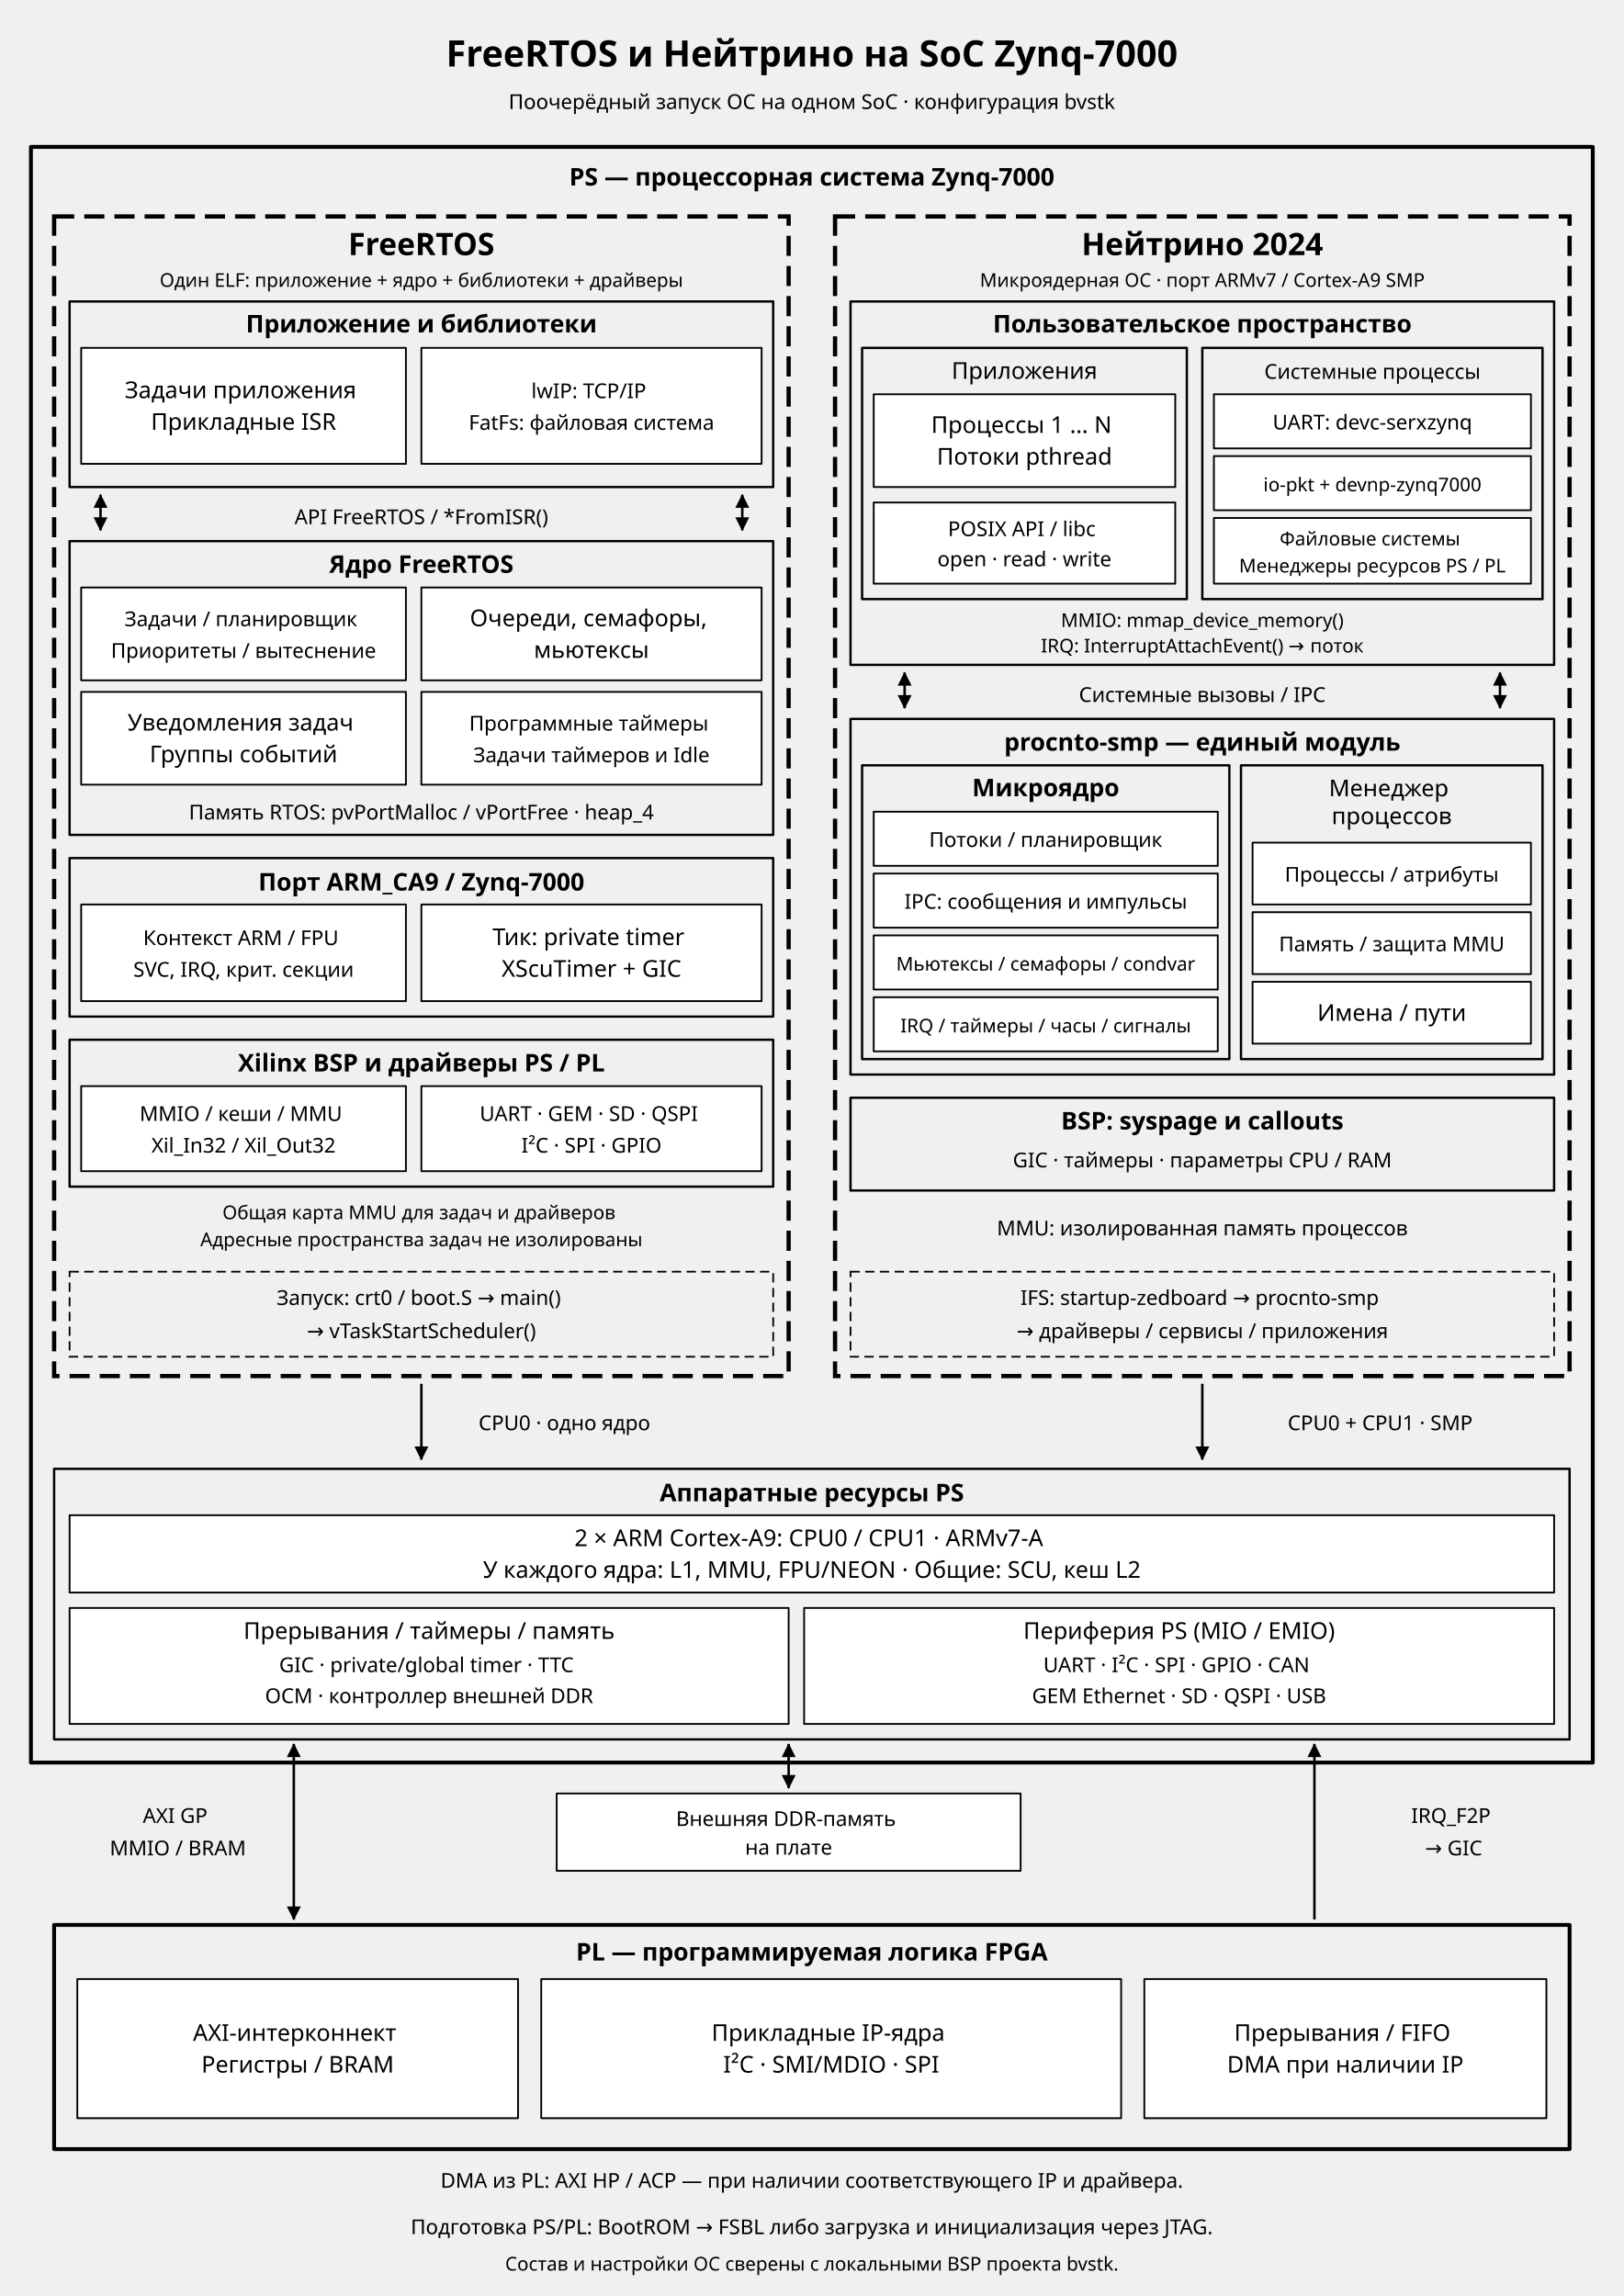
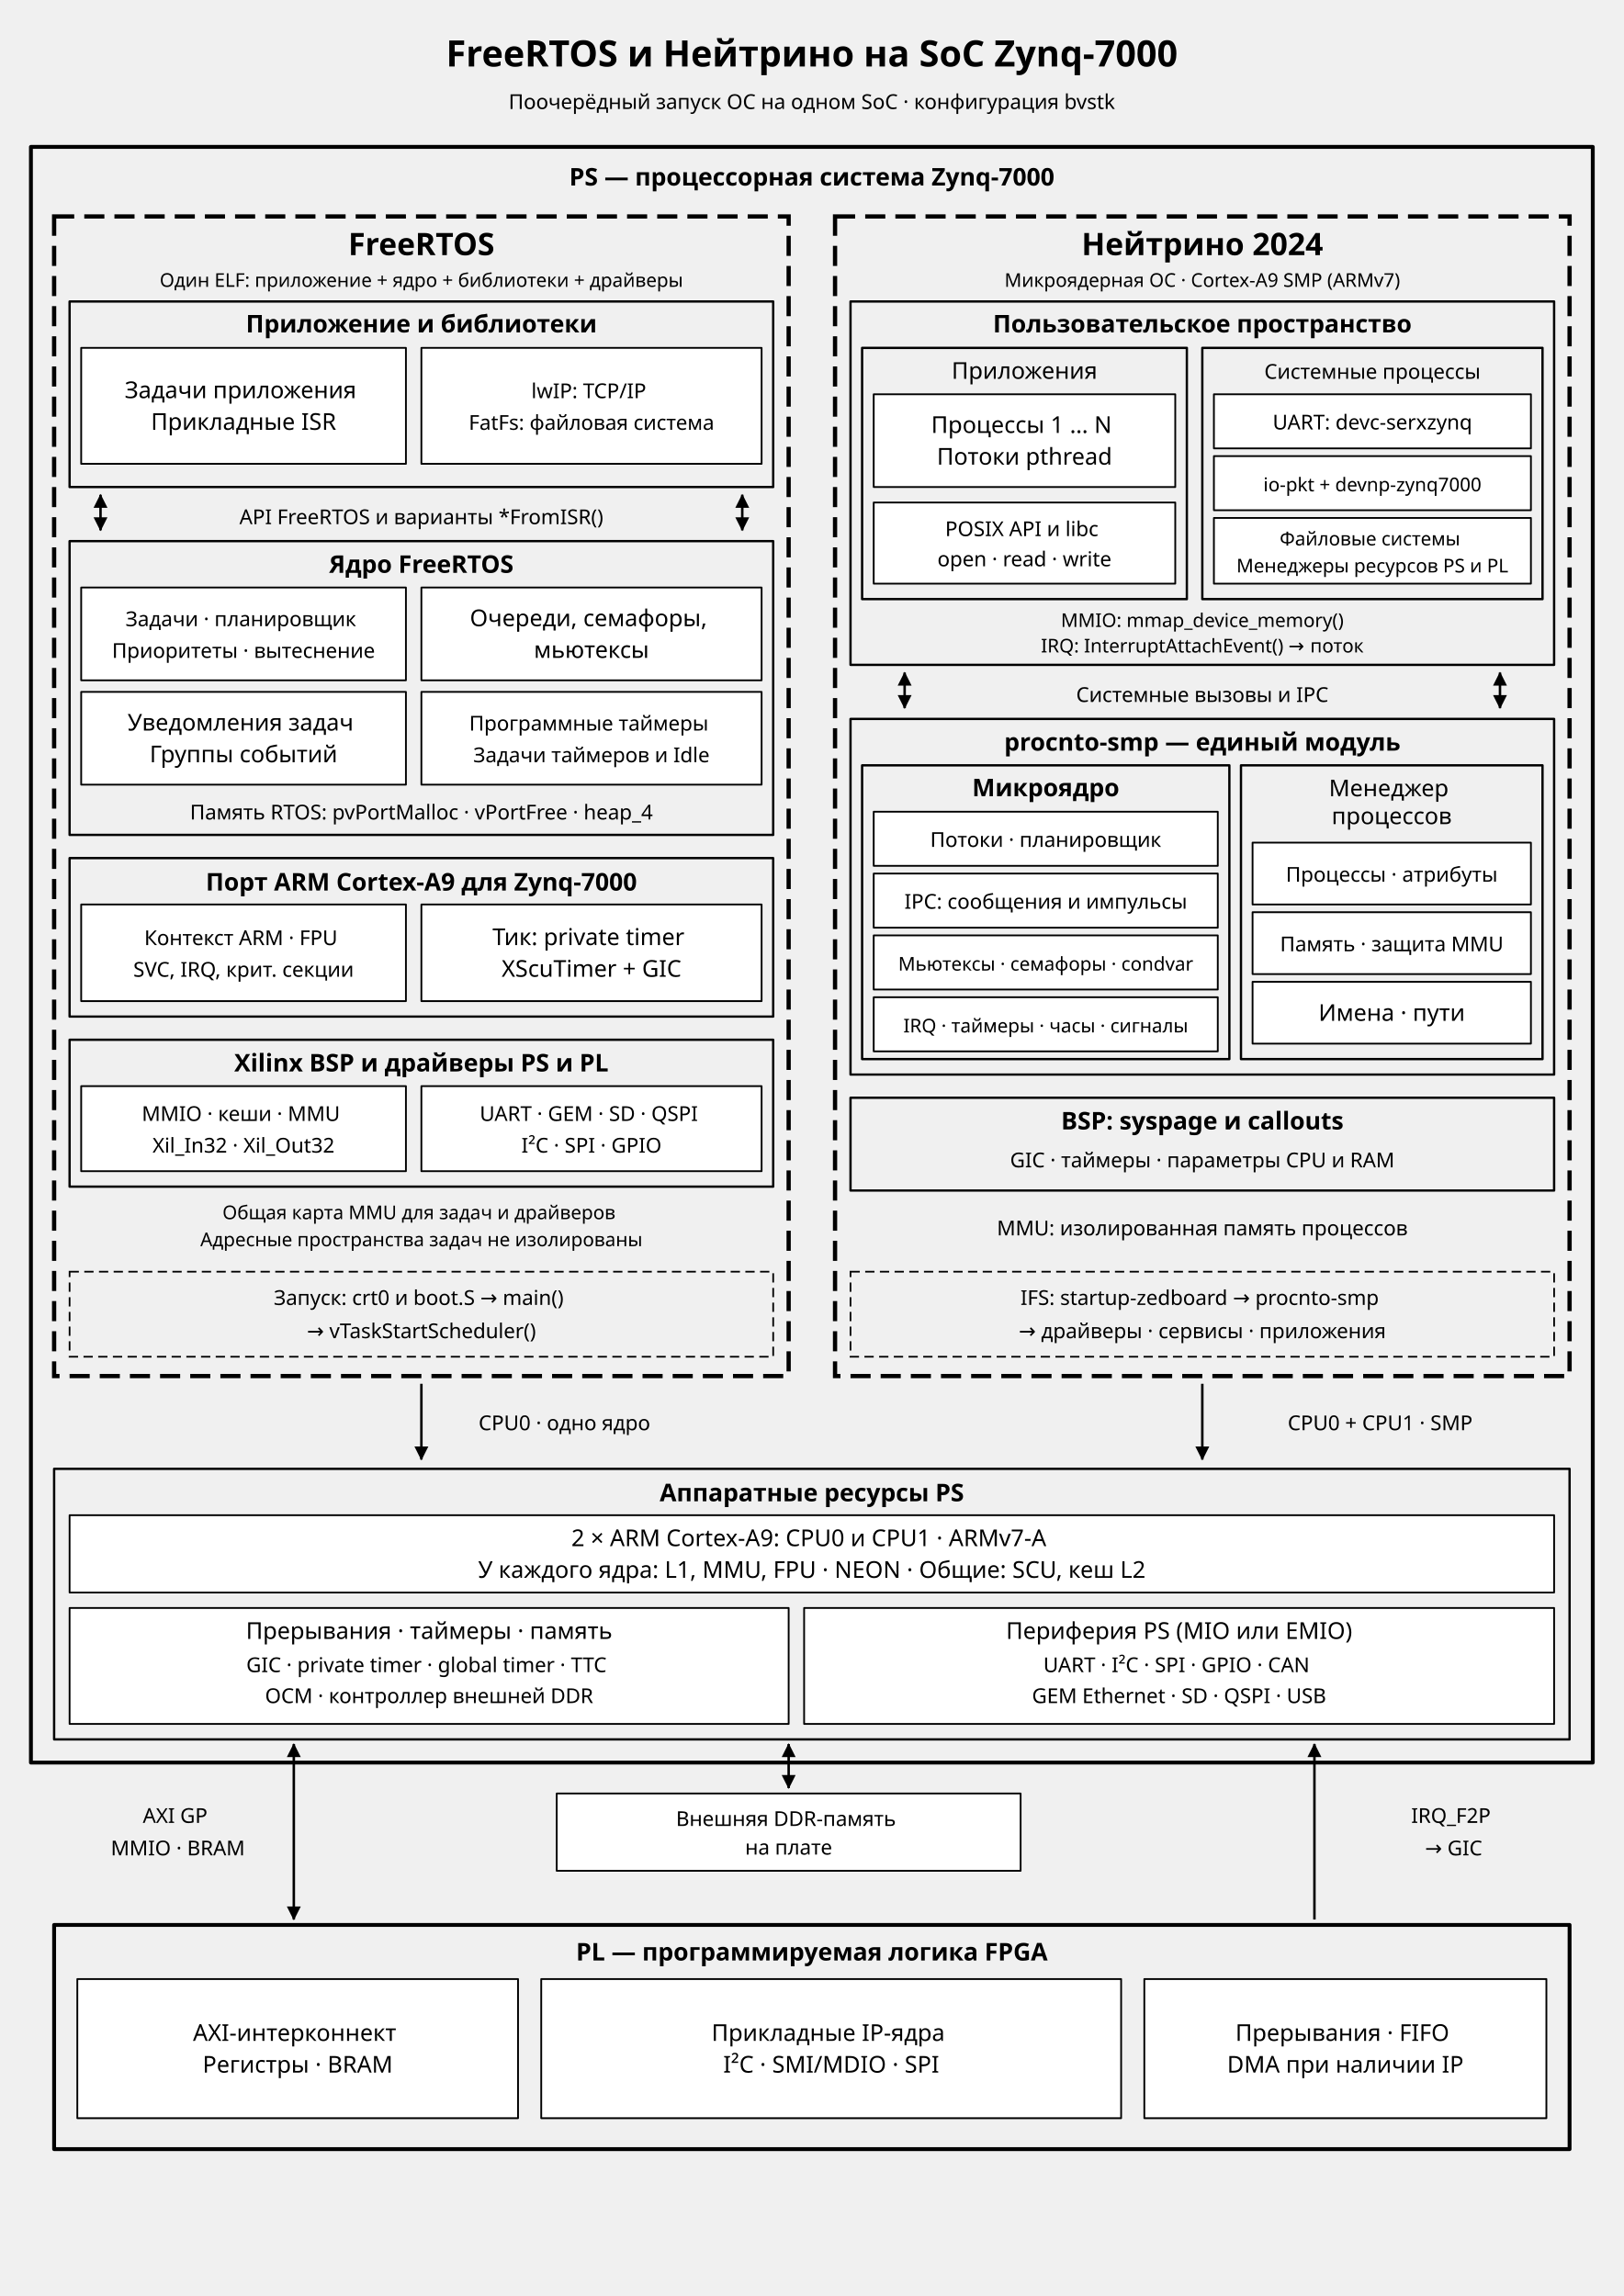
<svg xmlns="http://www.w3.org/2000/svg" width="210mm" height="297mm" viewBox="0 0 210 297" version="1.1" id="zynq7000-rtos-architecture">
  <defs>
    <style>
      text { font-family: "Noto Sans", "DejaVu Sans", sans-serif; fill: #000000; stroke: none; text-anchor: middle; }
      .title { font-size: 4.7px; font-weight: 700; }
      .os-title { font-size: 4px; font-weight: 700; }
      .heading { font-size: 3.15px; font-weight: 700; }
      .label { font-size: 3px; font-weight: 500; }
      .small { font-size: 2.65px; font-weight: 400; }
      .tiny { font-size: 2.45px; font-weight: 400; }
      .cell { fill: #ffffff; stroke: #000000; stroke-width: 0.23; stroke-linejoin: round; }
      .section { fill: none; stroke: #000000; stroke-width: 0.3; stroke-linejoin: round; }
      .frame { fill: none; stroke: #000000; stroke-width: 0.5; stroke-linejoin: round; }
      .os-panel { fill: none; stroke: #000000; stroke-width: 0.55; stroke-dasharray: 2.6 1.3; }
      .boot { fill: none; stroke: #000000; stroke-width: 0.22; stroke-dasharray: 1.2 0.7; }
      .arrow { fill: none; stroke: #000000; stroke-width: 0.32; marker-end: url(#arrow-head); }
      .both { marker-start: url(#arrow-head); }
    </style>
    <marker id="arrow-head" viewBox="0 0 8 8" refX="7.5" refY="4" markerWidth="1.8" markerHeight="1.8" markerUnits="userSpaceOnUse" orient="auto-start-reverse">
      <path d="M 0,0 L 8,4 L 0,8 Z" fill="#000000" stroke="none" />
    </marker>
  </defs>
  <g id="sheet">
    <text id="sheet-title-label" class="title" x="105" y="8.6">
      <tspan x="105" y="8.6">FreeRTOS и Нейтрино на SoC Zynq-7000</tspan>
    </text>
    <text id="execution-mode-label" class="small" x="105" y="14.1">
      <tspan x="105" y="14.1">Поочерёдный запуск ОС на одном SoC · конфигурация bvstk</tspan>
    </text>
    <rect id="ps-box" class="frame" x="4" y="19" width="202" height="209" />
    <text id="ps-label" class="heading" x="105" y="24">
      <tspan x="105" y="24">PS — процессорная система Zynq-7000</tspan>
    </text>
  </g>
  <g id="freertos-architecture">
    <rect id="freertos-box" class="os-panel" x="7" y="28" width="95" height="150" />
    <text id="freertos-label" class="os-title" x="54.5" y="33">
      <tspan x="54.5" y="33">FreeRTOS</tspan>
    </text>
    <text id="freertos-image-label" class="tiny" x="54.5" y="37.1">
      <tspan x="54.5" y="37.1">Один ELF: приложение + ядро + библиотеки + драйверы</tspan>
    </text>
    <rect id="f-application-box" class="section" x="9" y="39" width="91" height="24" />
    <text id="f-application-label" class="heading" x="54.5" y="43">
      <tspan x="54.5" y="43">Приложение и библиотеки</tspan>
    </text>
    <rect id="f-tasks-box" class="cell" x="10.5" y="45" width="42" height="15" />
    <text id="f-tasks-label" class="label" x="31.5" y="51.5">
      <tspan x="31.5" y="51.5">Задачи приложения</tspan>
      <tspan x="31.5" y="55.6">Прикладные ISR</tspan>
    </text>
    <rect id="f-libraries-box" class="cell" x="54.5" y="45" width="44" height="15" />
    <text id="f-libraries-label" class="small" x="76.5" y="51.5">
      <tspan x="76.5" y="51.5">lwIP: TCP/IP</tspan>
      <tspan x="76.5" y="55.6">FatFs: файловая система</tspan>
    </text>
    <path id="f-api-left" class="arrow both" d="M 13,64 V 68.6" />
    <path id="f-api-right" class="arrow both" d="M 96,64 V 68.6" />
    <text id="f-api-label" class="small" x="54.5" y="67.8">
-       <tspan x="54.5" y="67.8">API FreeRTOS / *FromISR()</tspan>
+       <tspan x="54.5" y="67.8">API FreeRTOS и варианты *FromISR()</tspan>
    </text>
    <rect id="f-kernel-box" class="section" x="9" y="70" width="91" height="38" />
    <text id="f-kernel-label" class="heading" x="54.5" y="74.1">
      <tspan x="54.5" y="74.1">Ядро FreeRTOS</tspan>
    </text>
    <rect id="f-scheduler-box" class="cell" x="10.5" y="76" width="42" height="12" />
    <text id="f-scheduler-label" class="small" x="31.5" y="81">
-       <tspan x="31.5" y="81">Задачи / планировщик</tspan>
-       <tspan x="31.5" y="85.1">Приоритеты / вытеснение</tspan>
+       <tspan x="31.5" y="81">Задачи · планировщик</tspan>
+       <tspan x="31.5" y="85.1">Приоритеты · вытеснение</tspan>
    </text>
    <rect id="f-sync-box" class="cell" x="54.5" y="76" width="44" height="12" />
    <text id="f-sync-label" class="label" x="76.5" y="81">
      <tspan x="76.5" y="81">Очереди, семафоры,</tspan>
      <tspan x="76.5" y="85.1">мьютексы</tspan>
    </text>
    <rect id="f-events-box" class="cell" x="10.5" y="89.5" width="42" height="12" />
    <text id="f-events-label" class="label" x="31.5" y="94.5">
      <tspan x="31.5" y="94.5">Уведомления задач</tspan>
      <tspan x="31.5" y="98.6">Группы событий</tspan>
    </text>
    <rect id="f-timers-box" class="cell" x="54.5" y="89.5" width="44" height="12" />
    <text id="f-timers-label" class="small" x="76.5" y="94.5">
      <tspan x="76.5" y="94.5">Программные таймеры</tspan>
      <tspan x="76.5" y="98.6">Задачи таймеров и Idle</tspan>
    </text>
    <text id="f-heap-label" class="small" x="54.5" y="106">
-       <tspan x="54.5" y="106">Память RTOS: pvPortMalloc / vPortFree · heap_4</tspan>
+       <tspan x="54.5" y="106">Память RTOS: pvPortMalloc · vPortFree · heap_4</tspan>
    </text>
    <rect id="f-port-box" class="section" x="9" y="111" width="91" height="20.5" />
    <text id="f-port-label" class="heading" x="54.5" y="115.2">
-       <tspan x="54.5" y="115.2">Порт ARM_CA9 / Zynq-7000</tspan>
+       <tspan x="54.5" y="115.2">Порт ARM Cortex-A9 для Zynq-7000</tspan>
    </text>
    <rect id="f-context-box" class="cell" x="10.5" y="117" width="42" height="12.5" />
    <text id="f-context-label" class="small" x="31.5" y="122.25">
-       <tspan x="31.5" y="122.25">Контекст ARM / FPU</tspan>
+       <tspan x="31.5" y="122.25">Контекст ARM · FPU</tspan>
      <tspan x="31.5" y="126.35">SVC, IRQ, крит. секции</tspan>
    </text>
    <rect id="f-tick-box" class="cell" x="54.5" y="117" width="44" height="12.5" />
    <text id="f-tick-label" class="label" x="76.5" y="122.25">
      <tspan x="76.5" y="122.25">Тик: private timer</tspan>
      <tspan x="76.5" y="126.35">XScuTimer + GIC</tspan>
    </text>
    <rect id="f-bsp-box" class="section" x="9" y="134.5" width="91" height="19" />
    <text id="f-bsp-label" class="heading" x="54.5" y="138.6">
-       <tspan x="54.5" y="138.6">Xilinx BSP и драйверы PS / PL</tspan>
+       <tspan x="54.5" y="138.6">Xilinx BSP и драйверы PS и PL</tspan>
    </text>
    <rect id="f-bsp-memory-box" class="cell" x="10.5" y="140.5" width="42" height="11" />
    <text id="f-bsp-memory-label" class="small" x="31.5" y="145">
-       <tspan x="31.5" y="145">MMIO / кеши / MMU</tspan>
-       <tspan x="31.5" y="149.1">Xil_In32 / Xil_Out32</tspan>
+       <tspan x="31.5" y="145">MMIO · кеши · MMU</tspan>
+       <tspan x="31.5" y="149.1">Xil_In32 · Xil_Out32</tspan>
    </text>
    <rect id="f-bsp-peripherals-box" class="cell" x="54.5" y="140.5" width="44" height="11" />
    <text id="f-bsp-peripherals-label" class="small" x="76.5" y="145">
      <tspan x="76.5" y="145">UART · GEM · SD · QSPI</tspan>
      <tspan x="76.5" y="149.1">I²C · SPI · GPIO</tspan>
    </text>
    <text id="f-address-space-label" class="tiny" x="54.5" y="157.7">
      <tspan x="54.5" y="157.7">Общая карта MMU для задач и драйверов</tspan>
      <tspan x="54.5" y="161.2">Адресные пространства задач не изолированы</tspan>
    </text>
    <rect id="f-boot-box" class="boot" x="9" y="164.5" width="91" height="11" />
    <text id="f-boot-label" class="small" x="54.5" y="168.8">
-       <tspan x="54.5" y="168.8">Запуск: crt0 / boot.S → main()</tspan>
+       <tspan x="54.5" y="168.8">Запуск: crt0 и boot.S → main()</tspan>
      <tspan x="54.5" y="173.1">→ vTaskStartScheduler()</tspan>
    </text>
  </g>
  <g id="neutrino-architecture">
    <rect id="neutrino-box" class="os-panel" x="108" y="28" width="95" height="150" />
    <text id="neutrino-label" class="os-title" x="155.5" y="33">
      <tspan x="155.5" y="33">Нейтрино 2024</tspan>
    </text>
    <text id="neutrino-image-label" class="tiny" x="155.5" y="37.1">
-       <tspan x="155.5" y="37.1">Микроядерная ОС · порт ARMv7 / Cortex-A9 SMP</tspan>
+       <tspan x="155.5" y="37.1">Микроядерная ОС · Cortex-A9 SMP (ARMv7)</tspan>
    </text>
    <rect id="n-user-box" class="section" x="110" y="39" width="91" height="47" />
    <text id="n-user-label" class="heading" x="155.5" y="43">
      <tspan x="155.5" y="43">Пользовательское пространство</tspan>
    </text>
    <rect id="n-apps-box" class="section" x="111.5" y="45" width="42" height="32.5" />
    <text id="n-apps-label" class="label" x="132.5" y="49">
      <tspan x="132.5" y="49">Приложения</tspan>
    </text>
    <rect id="n-processes-box" class="cell" x="113" y="51" width="39" height="12" />
    <text id="n-processes-label" class="label" x="132.5" y="56">
      <tspan x="132.5" y="56">Процессы 1 … N</tspan>
      <tspan x="132.5" y="60.1">Потоки pthread</tspan>
    </text>
    <rect id="n-libc-box" class="cell" x="113" y="65" width="39" height="10.5" />
    <text id="n-libc-label" class="small" x="132.5" y="69.35">
-       <tspan x="132.5" y="69.35">POSIX API / libc</tspan>
+       <tspan x="132.5" y="69.35">POSIX API и libc</tspan>
      <tspan x="132.5" y="73.25">open · read · write</tspan>
    </text>
    <rect id="n-services-box" class="section" x="155.5" y="45" width="44" height="32.5" />
    <text id="n-services-label" class="small" x="177.5" y="49">
      <tspan x="177.5" y="49">Системные процессы</tspan>
    </text>
    <rect id="n-uart-box" class="cell" x="157" y="51" width="41" height="7" />
    <text id="n-uart-label" class="small" x="177.5" y="55.55">
      <tspan x="177.5" y="55.55">UART: devc-serxzynq</tspan>
    </text>
    <rect id="n-net-box" class="cell" x="157" y="59" width="41" height="7" />
    <text id="n-net-label" class="tiny" x="177.5" y="63.55">
      <tspan x="177.5" y="63.55">io-pkt + devnp-zynq7000</tspan>
    </text>
    <rect id="n-fs-pl-box" class="cell" x="157" y="67" width="41" height="8.5" />
    <text id="n-fs-pl-label" class="tiny" x="177.5" y="70.55">
      <tspan x="177.5" y="70.55">Файловые системы</tspan>
-       <tspan x="177.5" y="74.05">Менеджеры ресурсов PS / PL</tspan>
+       <tspan x="177.5" y="74.05">Менеджеры ресурсов PS и PL</tspan>
    </text>
    <text id="n-mmio-api-label" class="tiny" x="155.5" y="81.1">
      <tspan x="155.5" y="81.1">MMIO: mmap_device_memory()</tspan>
    </text>
    <text id="n-irq-api-label" class="tiny" x="155.5" y="84.4">
      <tspan x="155.5" y="84.4">IRQ: InterruptAttachEvent() → поток</tspan>
    </text>
    <path id="n-api-left" class="arrow both" d="M 117,87 V 91.6" />
    <path id="n-api-right" class="arrow both" d="M 194,87 V 91.6" />
    <text id="n-api-label" class="small" x="155.5" y="90.8">
-       <tspan x="155.5" y="90.8">Системные вызовы / IPC</tspan>
+       <tspan x="155.5" y="90.8">Системные вызовы и IPC</tspan>
    </text>
    <rect id="n-procnto-box" class="section" x="110" y="93" width="91" height="46" />
    <text id="n-procnto-label" class="heading" x="155.5" y="97.1">
      <tspan x="155.5" y="97.1">procnto-smp — единый модуль</tspan>
    </text>
    <rect id="n-kernel-box" class="section" x="111.5" y="99" width="47.5" height="38" />
    <text id="n-kernel-label" class="heading" x="135.25" y="103">
      <tspan x="135.25" y="103">Микроядро</tspan>
    </text>
    <rect id="n-scheduler-box" class="cell" x="113" y="105" width="44.5" height="7" />
    <text id="n-scheduler-label" class="small" x="135.25" y="109.55">
-       <tspan x="135.25" y="109.55">Потоки / планировщик</tspan>
+       <tspan x="135.25" y="109.55">Потоки · планировщик</tspan>
    </text>
    <rect id="n-ipc-box" class="cell" x="113" y="113" width="44.5" height="7" />
    <text id="n-ipc-label" class="small" x="135.25" y="117.55">
      <tspan x="135.25" y="117.55">IPC: сообщения и импульсы</tspan>
    </text>
    <rect id="n-synchronization-box" class="cell" x="113" y="121" width="44.5" height="7" />
    <text id="n-synchronization-label" class="tiny" x="135.25" y="125.55">
-       <tspan x="135.25" y="125.55">Мьютексы / семафоры / condvar</tspan>
+       <tspan x="135.25" y="125.55">Мьютексы · семафоры · condvar</tspan>
    </text>
    <rect id="n-interrupts-box" class="cell" x="113" y="129" width="44.5" height="7" />
    <text id="n-interrupts-label" class="tiny" x="135.25" y="133.55">
-       <tspan x="135.25" y="133.55">IRQ / таймеры / часы / сигналы</tspan>
+       <tspan x="135.25" y="133.55">IRQ · таймеры · часы · сигналы</tspan>
    </text>
    <rect id="n-manager-box" class="section" x="160.5" y="99" width="39" height="38" />
    <text id="n-manager-label" class="label" x="180" y="103">
      <tspan x="180" y="103">Менеджер</tspan>
      <tspan x="180" y="106.6">процессов</tspan>
    </text>
    <rect id="n-process-control-box" class="cell" x="162" y="109" width="36" height="8" />
    <text id="n-process-control-label" class="small" x="180" y="114.05">
-       <tspan x="180" y="114.05">Процессы / атрибуты</tspan>
+       <tspan x="180" y="114.05">Процессы · атрибуты</tspan>
    </text>
    <rect id="n-memory-box" class="cell" x="162" y="118" width="36" height="8" />
    <text id="n-memory-label" class="small" x="180" y="123.05">
-       <tspan x="180" y="123.05">Память / защита MMU</tspan>
+       <tspan x="180" y="123.05">Память · защита MMU</tspan>
    </text>
    <rect id="n-namespace-box" class="cell" x="162" y="127" width="36" height="8" />
    <text id="n-namespace-label" class="label" x="180" y="132.05">
-       <tspan x="180" y="132.05">Имена / пути</tspan>
+       <tspan x="180" y="132.05">Имена · пути</tspan>
    </text>
    <rect id="n-bsp-box" class="section" x="110" y="142" width="91" height="12" />
    <text id="n-bsp-label" class="heading" x="155.5" y="146.1">
      <tspan x="155.5" y="146.1">BSP: syspage и callouts</tspan>
    </text>
    <text id="n-callouts-label" class="small" x="155.5" y="151">
-       <tspan x="155.5" y="151">GIC · таймеры · параметры CPU / RAM</tspan>
+       <tspan x="155.5" y="151">GIC · таймеры · параметры CPU и RAM</tspan>
    </text>
    <text id="n-address-space-label" class="small" x="155.5" y="159.8">
      <tspan x="155.5" y="159.8">MMU: изолированная память процессов</tspan>
    </text>
    <rect id="n-boot-box" class="boot" x="110" y="164.5" width="91" height="11" />
    <text id="n-boot-label" class="small" x="155.5" y="168.8">
      <tspan x="155.5" y="168.8">IFS: startup-zedboard → procnto-smp</tspan>
-       <tspan x="155.5" y="173.1">→ драйверы / сервисы / приложения</tspan>
+       <tspan x="155.5" y="173.1">→ драйверы · сервисы · приложения</tspan>
    </text>
  </g>
  <g id="hardware">
    <path id="f-execution" class="arrow" d="M 54.5,179 V 188.8" />
    <text id="f-cpu-label" class="small" x="73" y="185">
      <tspan x="73" y="185">CPU0 · одно ядро</tspan>
    </text>
    <path id="n-execution" class="arrow" d="M 155.5,179 V 188.8" />
    <text id="n-cpu-label" class="small" x="178.5" y="185">
      <tspan x="178.5" y="185">CPU0 + CPU1 · SMP</tspan>
    </text>
    <rect id="ps-resources-box" class="section" x="7" y="190" width="196" height="35" />
    <text id="ps-resources-label" class="heading" x="105" y="194.2">
      <tspan x="105" y="194.2">Аппаратные ресурсы PS</tspan>
    </text>
    <rect id="ps-cpu-box" class="cell" x="9" y="196" width="192" height="10" />
    <text id="ps-cpu-label" class="label" x="105" y="200">
-       <tspan x="105" y="200">2 × ARM Cortex-A9: CPU0 / CPU1 · ARMv7-A</tspan>
-       <tspan x="105" y="204.1">У каждого ядра: L1, MMU, FPU/NEON · Общие: SCU, кеш L2</tspan>
+       <tspan x="105" y="200">2 × ARM Cortex-A9: CPU0 и CPU1 · ARMv7-A</tspan>
+       <tspan x="105" y="204.1">У каждого ядра: L1, MMU, FPU · NEON · Общие: SCU, кеш L2</tspan>
    </text>
    <rect id="ps-memory-irq-box" class="cell" x="9" y="208" width="93" height="15" />
    <text id="ps-memory-irq-label" class="label" x="55.5" y="212">
-       <tspan x="55.5" y="212">Прерывания / таймеры / память</tspan>
+       <tspan x="55.5" y="212">Прерывания · таймеры · память</tspan>
    </text>
    <text id="ps-timers-label" class="small" x="55.5" y="216.3">
-       <tspan x="55.5" y="216.3">GIC · private/global timer · TTC</tspan>
+       <tspan x="55.5" y="216.3">GIC · private timer · global timer · TTC</tspan>
      <tspan x="55.5" y="220.3">OCM · контроллер внешней DDR</tspan>
    </text>
    <rect id="ps-peripherals-box" class="cell" x="104" y="208" width="97" height="15" />
    <text id="ps-peripherals-label" class="label" x="152.5" y="212">
-       <tspan x="152.5" y="212">Периферия PS (MIO / EMIO)</tspan>
+       <tspan x="152.5" y="212">Периферия PS (MIO или EMIO)</tspan>
    </text>
    <text id="ps-io-list-label" class="small" x="152.5" y="216.3">
      <tspan x="152.5" y="216.3">UART · I²C · SPI · GPIO · CAN</tspan>
      <tspan x="152.5" y="220.3">GEM Ethernet · SD · QSPI · USB</tspan>
    </text>
    <path id="ps-pl-mmio" class="arrow both" d="M 38,225.6 V 248.3" />
    <text id="ps-pl-mmio-label" class="small" x="23" y="235.8">
      <tspan x="23" y="235.8">AXI GP</tspan>
-       <tspan x="23" y="240">MMIO / BRAM</tspan>
+       <tspan x="23" y="240">MMIO · BRAM</tspan>
    </text>
    <path id="ps-ddr" class="arrow both" d="M 102,225.6 V 231.3" />
    <rect id="external-ddr-box" class="cell" x="72" y="232" width="60" height="10" />
    <text id="external-ddr-label" class="small" x="102" y="236.2">
      <tspan x="102" y="236.2">Внешняя DDR-память</tspan>
      <tspan x="102" y="239.9">на плате</tspan>
    </text>
    <path id="pl-ps-irq" class="arrow" d="M 170,248.3 V 225.6" />
    <text id="pl-ps-irq-label" class="small" x="188" y="235.8">
      <tspan x="188" y="235.8">IRQ_F2P</tspan>
      <tspan x="188" y="240">→ GIC</tspan>
    </text>
    <rect id="pl-box" class="frame" x="7" y="249" width="196" height="29" />
    <text id="pl-label" class="heading" x="105" y="253.6">
      <tspan x="105" y="253.6">PL — программируемая логика FPGA</tspan>
    </text>
    <rect id="pl-registers-box" class="cell" x="10" y="256" width="57" height="18" />
    <text id="pl-registers-label" class="label" x="38.5" y="264">
      <tspan x="38.5" y="264">AXI-интерконнект</tspan>
-       <tspan x="38.5" y="268.1">Регистры / BRAM</tspan>
+       <tspan x="38.5" y="268.1">Регистры · BRAM</tspan>
    </text>
    <rect id="pl-cores-box" class="cell" x="70" y="256" width="75" height="18" />
    <text id="pl-cores-label" class="label" x="107.5" y="264">
      <tspan x="107.5" y="264">Прикладные IP-ядра</tspan>
      <tspan x="107.5" y="268.1">I²C · SMI/MDIO · SPI</tspan>
    </text>
    <rect id="pl-events-box" class="cell" x="148" y="256" width="52" height="18" />
    <text id="pl-events-label" class="label" x="174" y="264">
-       <tspan x="174" y="264">Прерывания / FIFO</tspan>
+       <tspan x="174" y="264">Прерывания · FIFO</tspan>
      <tspan x="174" y="268.1">DMA при наличии IP</tspan>
-     </text>
-     <text id="dma-note-label" class="small" x="105" y="283">
-       <tspan x="105" y="283">DMA из PL: AXI HP / ACP — при наличии соответствующего IP и драйвера.</tspan>
-     </text>
-     <text id="boot-note-label" class="small" x="105" y="289">
-       <tspan x="105" y="289">Подготовка PS/PL: BootROM → FSBL либо загрузка и инициализация через JTAG.</tspan>
-     </text>
-     <text id="source-note-label" class="tiny" x="105" y="293.7">
-       <tspan x="105" y="293.7">Состав и настройки ОС сверены с локальными BSP проекта bvstk.</tspan>
    </text>
  </g>
</svg>
